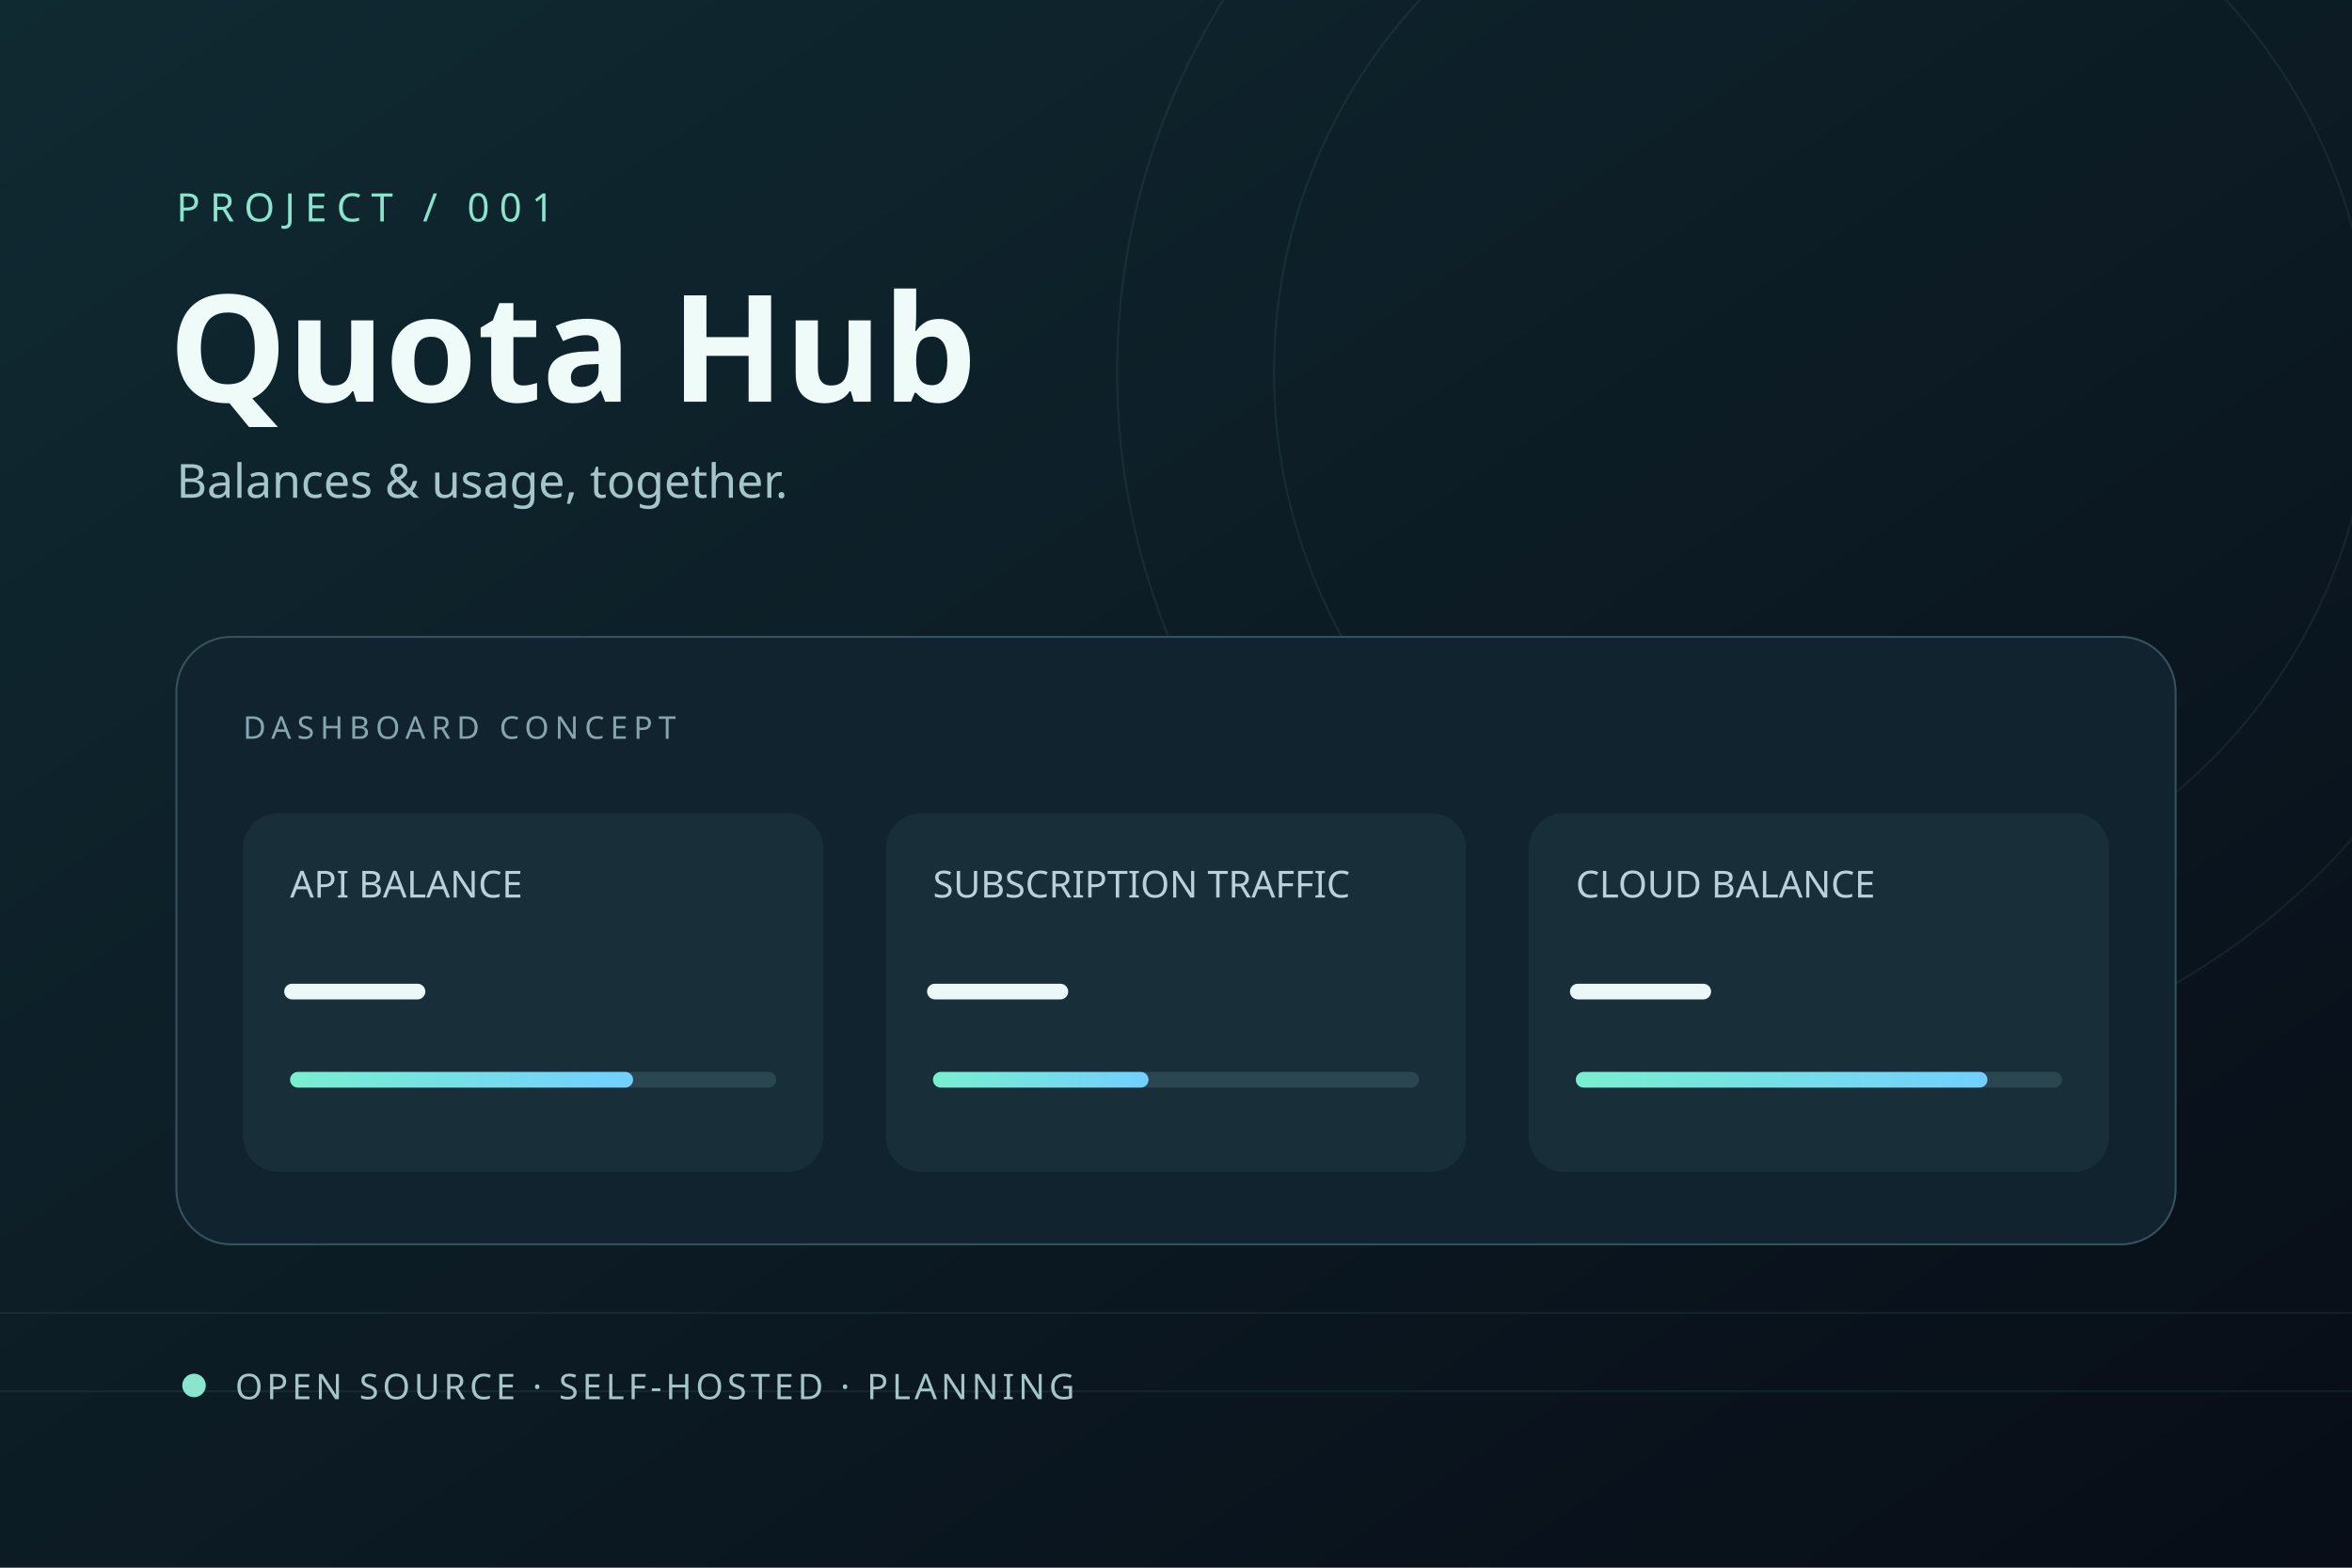
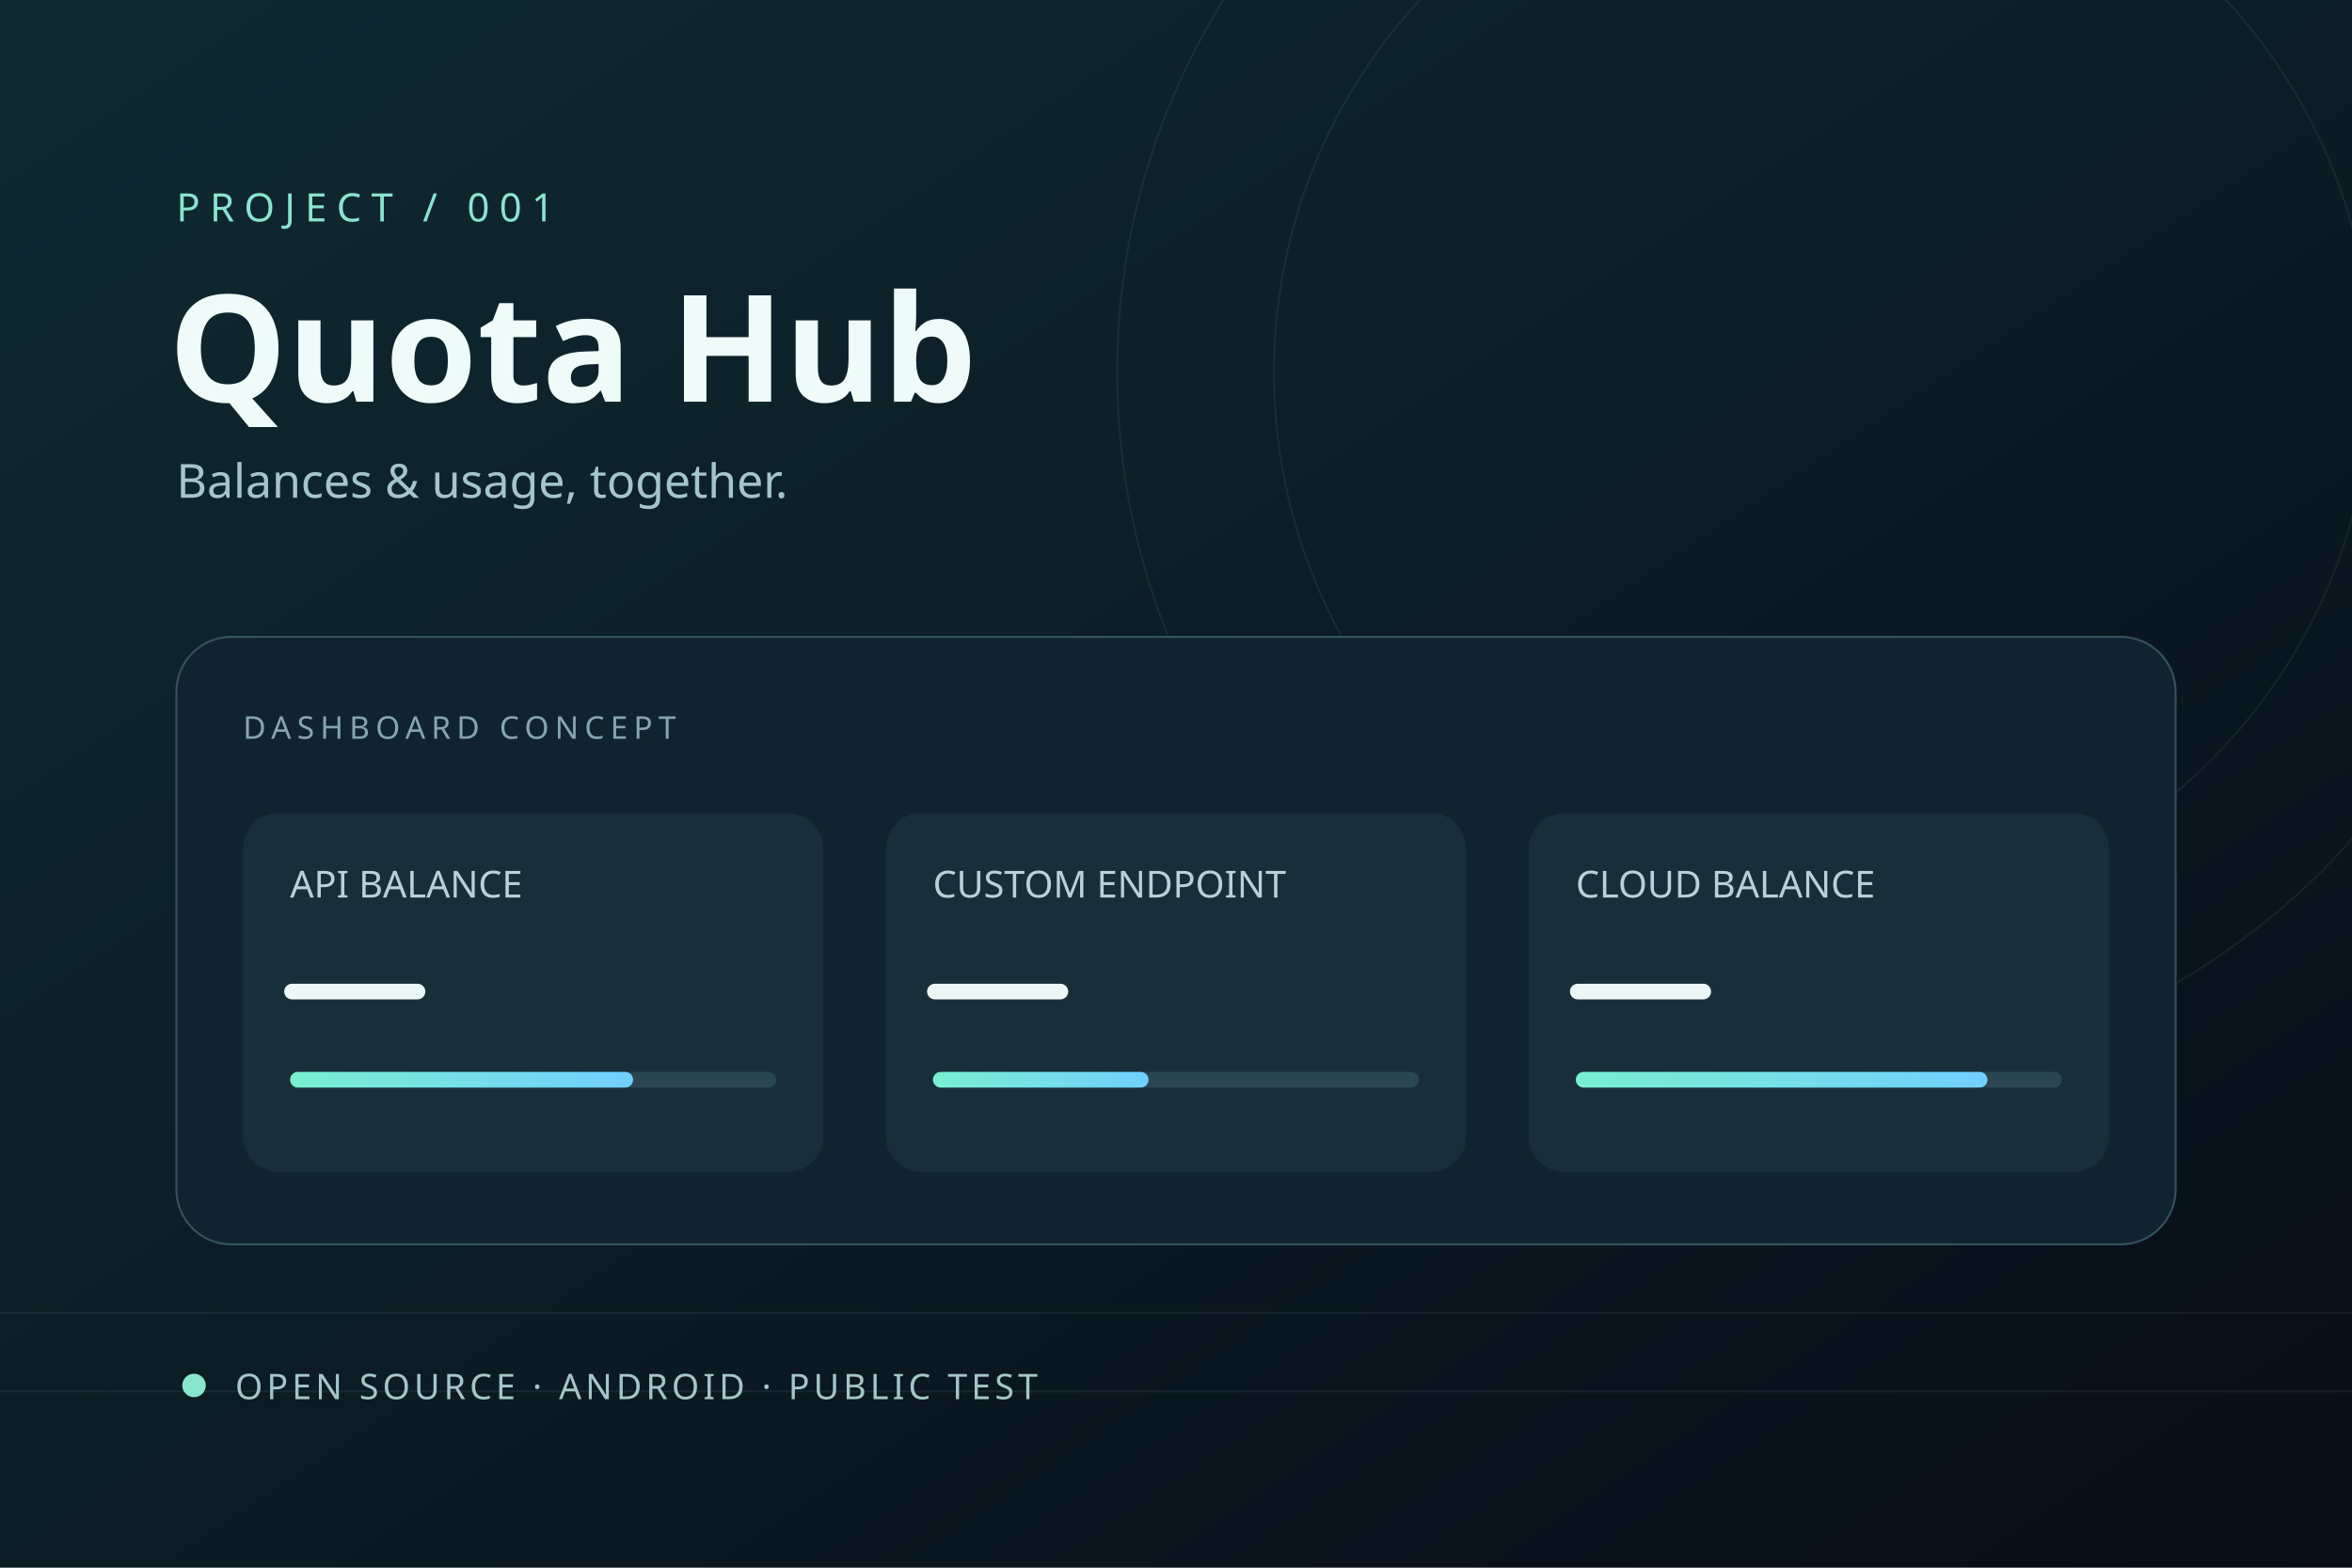
<svg xmlns="http://www.w3.org/2000/svg" viewBox="0 0 1200 800" role="img" aria-labelledby="title desc">
  <defs>
    <linearGradient id="bg" x2="1" y2="1">
      <stop stop-color="#102a32" />
      <stop offset="1" stop-color="#080d17" />
    </linearGradient>
    <linearGradient id="accent">
      <stop stop-color="#79efd0" />
      <stop offset="1" stop-color="#72cfff" />
    </linearGradient>
  </defs>
  <rect width="1200" height="800" fill="url(#bg)" />
  <g fill="none" stroke="#90dcca" opacity=".08">
    <circle cx="930" cy="190" r="280" />
    <circle cx="930" cy="190" r="360" />
    <path d="M0 670h1200M0 710h1200" />
  </g>
  <g font-family="system-ui, sans-serif">
    <text x="90" y="113" fill="#89e5ce" font-size="20" letter-spacing="5">PROJECT / 001</text>
    <text x="86" y="205" fill="#eefbf8" font-size="76" font-weight="650">Quota Hub</text>
    <text x="90" y="254" fill="#a5c5c8" font-size="24">Balances &amp; usage, together.</text>
    <g transform="translate(90 325)">
      <rect width="1020" height="310" rx="28" fill="#11232e" stroke="#35535d" />
      <text x="34" y="52" fill="#87a5b1" font-size="16" letter-spacing="3">DASHBOARD CONCEPT</text>
      <g transform="translate(34 90)">
        <rect width="296" height="183" rx="18" fill="#182f3a" />
        <text x="24" y="43" fill="#b9d1d8" font-size="19">API BALANCE</text>
        <path d="M25 91h64" stroke="#ecf8f7" stroke-width="8" stroke-linecap="round" />
        <rect x="24" y="132" width="248" height="8" rx="4" fill="#2a4751" />
        <rect x="24" y="132" width="175" height="8" rx="4" fill="url(#accent)" />
      </g>
      <g transform="translate(362 90)">
        <rect width="296" height="183" rx="18" fill="#182f3a" />
-         <text x="24" y="43" fill="#b9d1d8" font-size="19">SUBSCRIPTION TRAFFIC</text>
+         <text x="24" y="43" fill="#b9d1d8" font-size="19">CUSTOM ENDPOINT</text>
        <path d="M25 91h64" stroke="#ecf8f7" stroke-width="8" stroke-linecap="round" />
        <rect x="24" y="132" width="248" height="8" rx="4" fill="#2a4751" />
        <rect x="24" y="132" width="110" height="8" rx="4" fill="url(#accent)" />
      </g>
      <g transform="translate(690 90)">
        <rect width="296" height="183" rx="18" fill="#182f3a" />
        <text x="24" y="43" fill="#b9d1d8" font-size="19">CLOUD BALANCE</text>
        <path d="M25 91h64" stroke="#ecf8f7" stroke-width="8" stroke-linecap="round" />
        <rect x="24" y="132" width="248" height="8" rx="4" fill="#2a4751" />
        <rect x="24" y="132" width="210" height="8" rx="4" fill="url(#accent)" />
      </g>
    </g>
    <circle cx="99" cy="707" r="6" fill="#89e5ce" />
-     <text x="120" y="714" fill="#a5c5c8" font-size="18" letter-spacing="2">OPEN SOURCE · SELF-HOSTED · PLANNING</text>
+     <text x="120" y="714" fill="#a5c5c8" font-size="18" letter-spacing="2">OPEN SOURCE · ANDROID · PUBLIC TEST</text>
  </g>
</svg>
